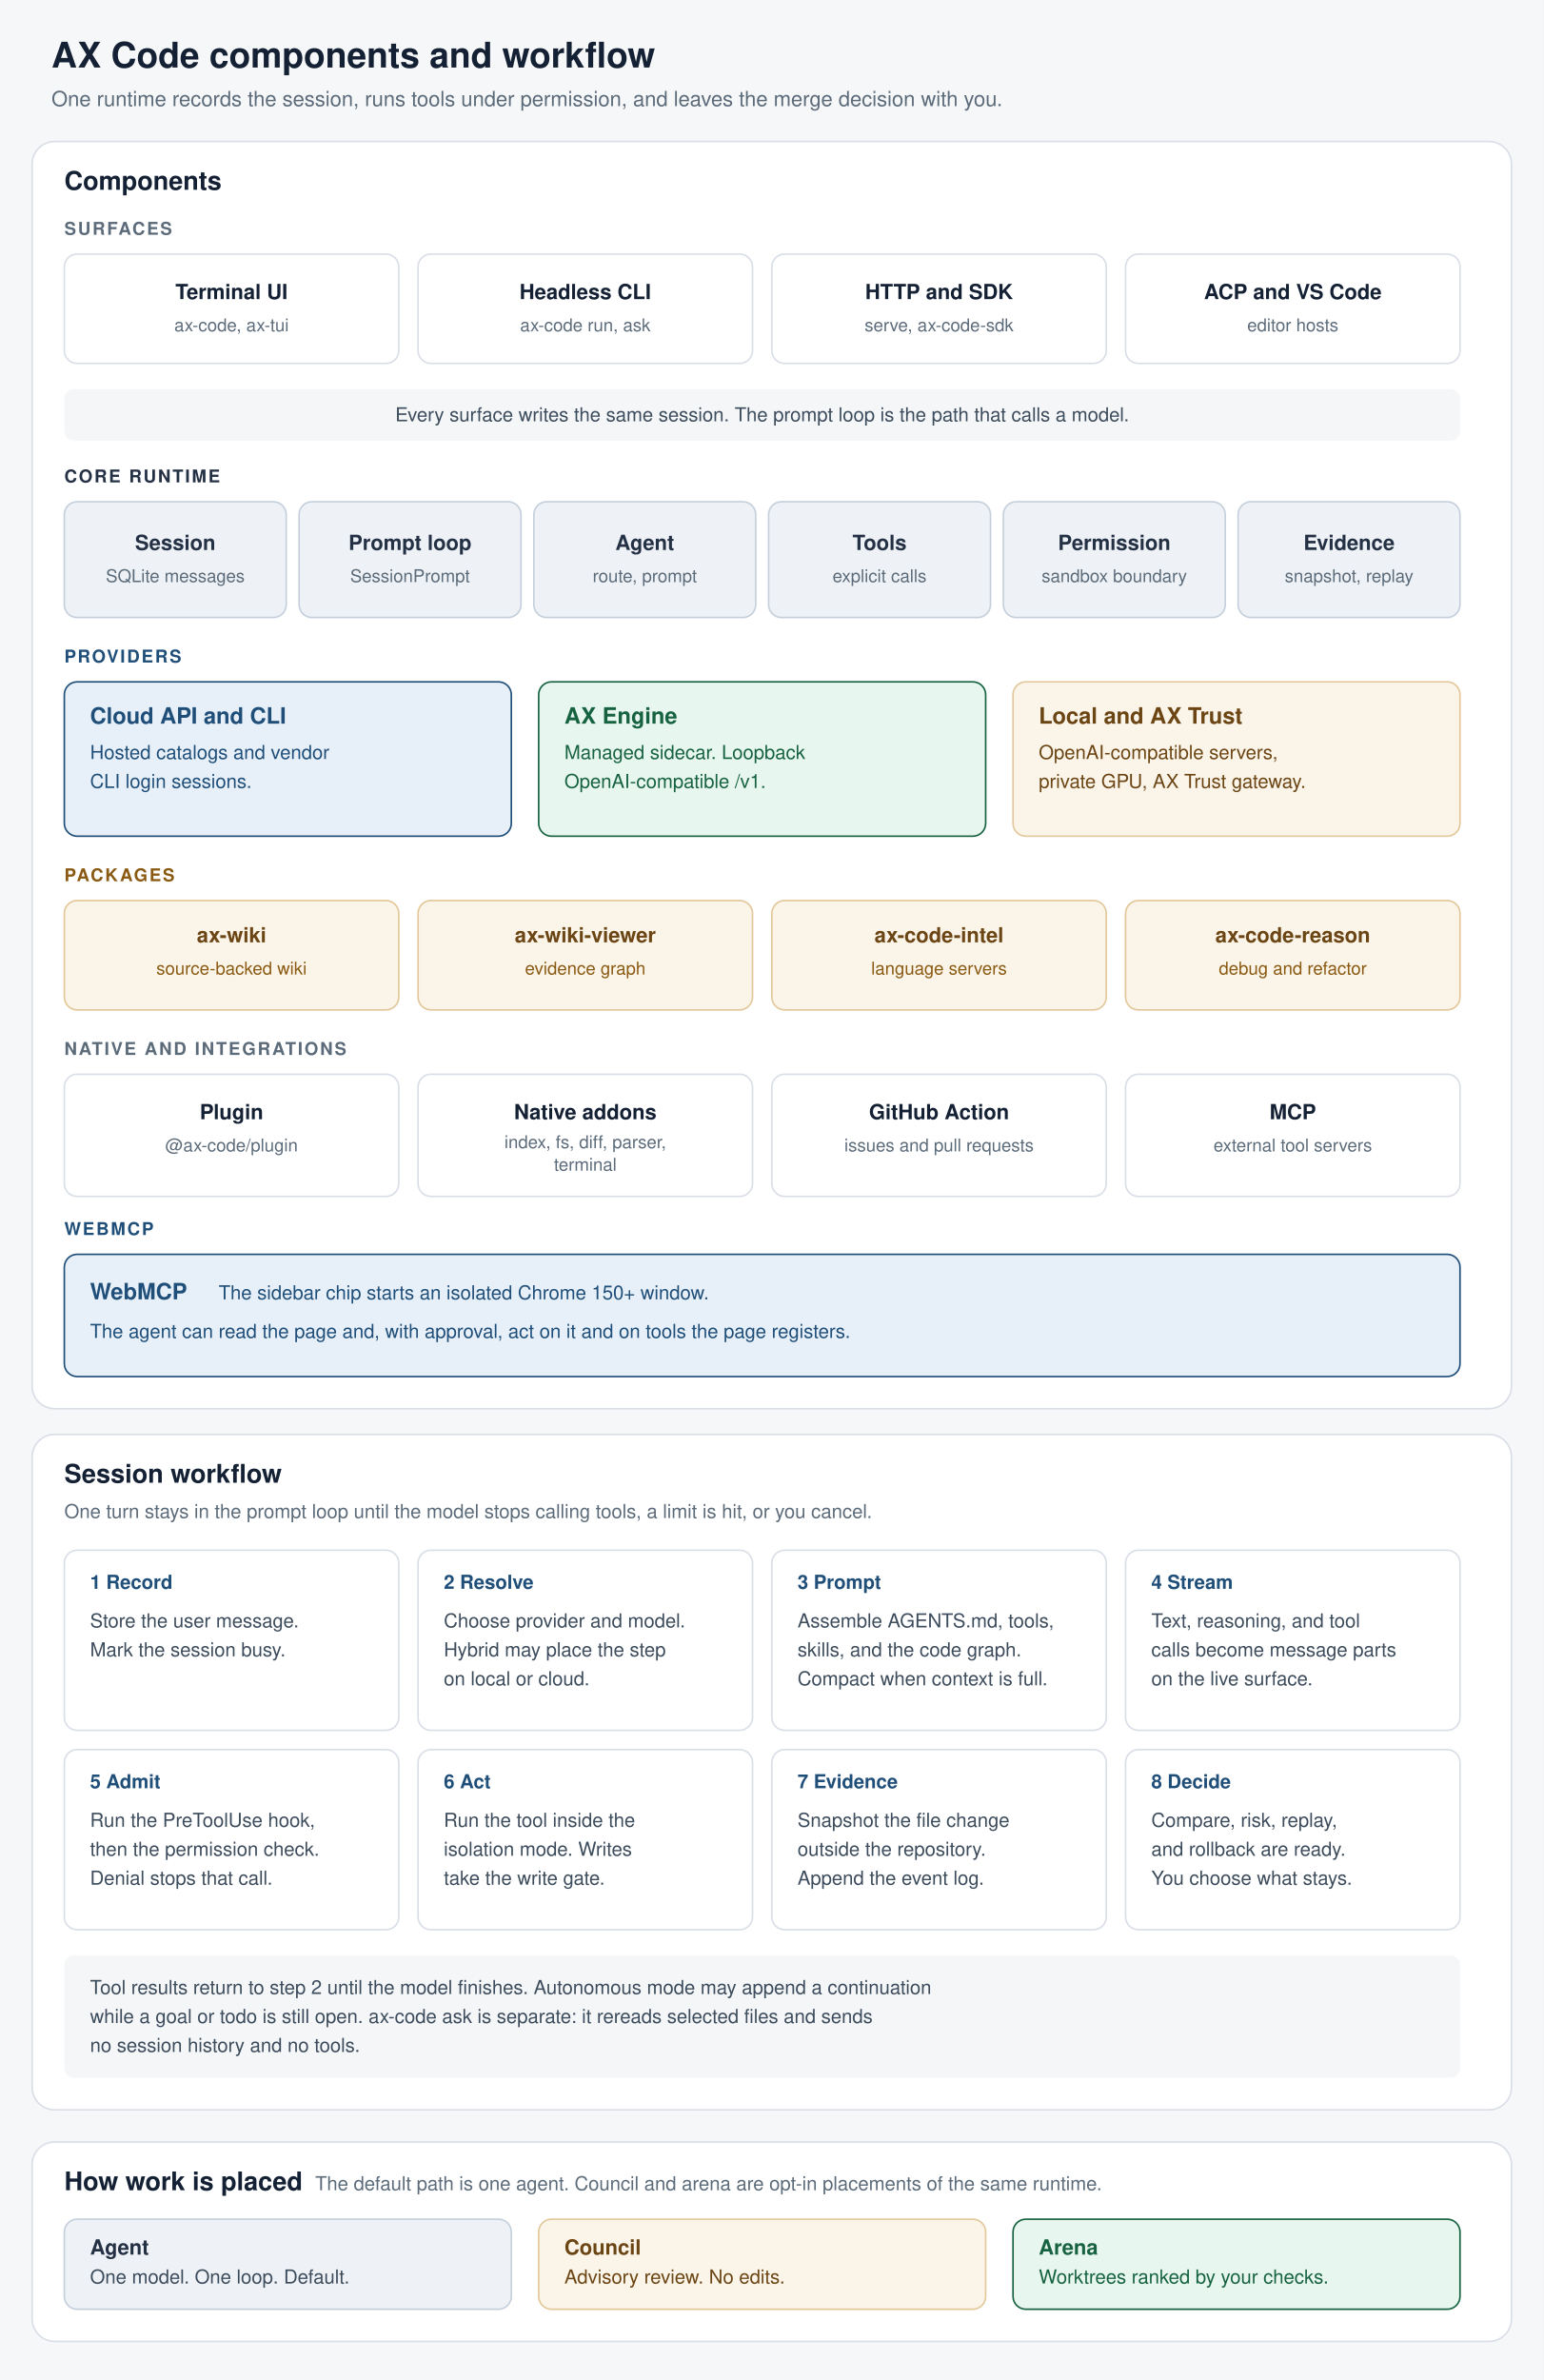
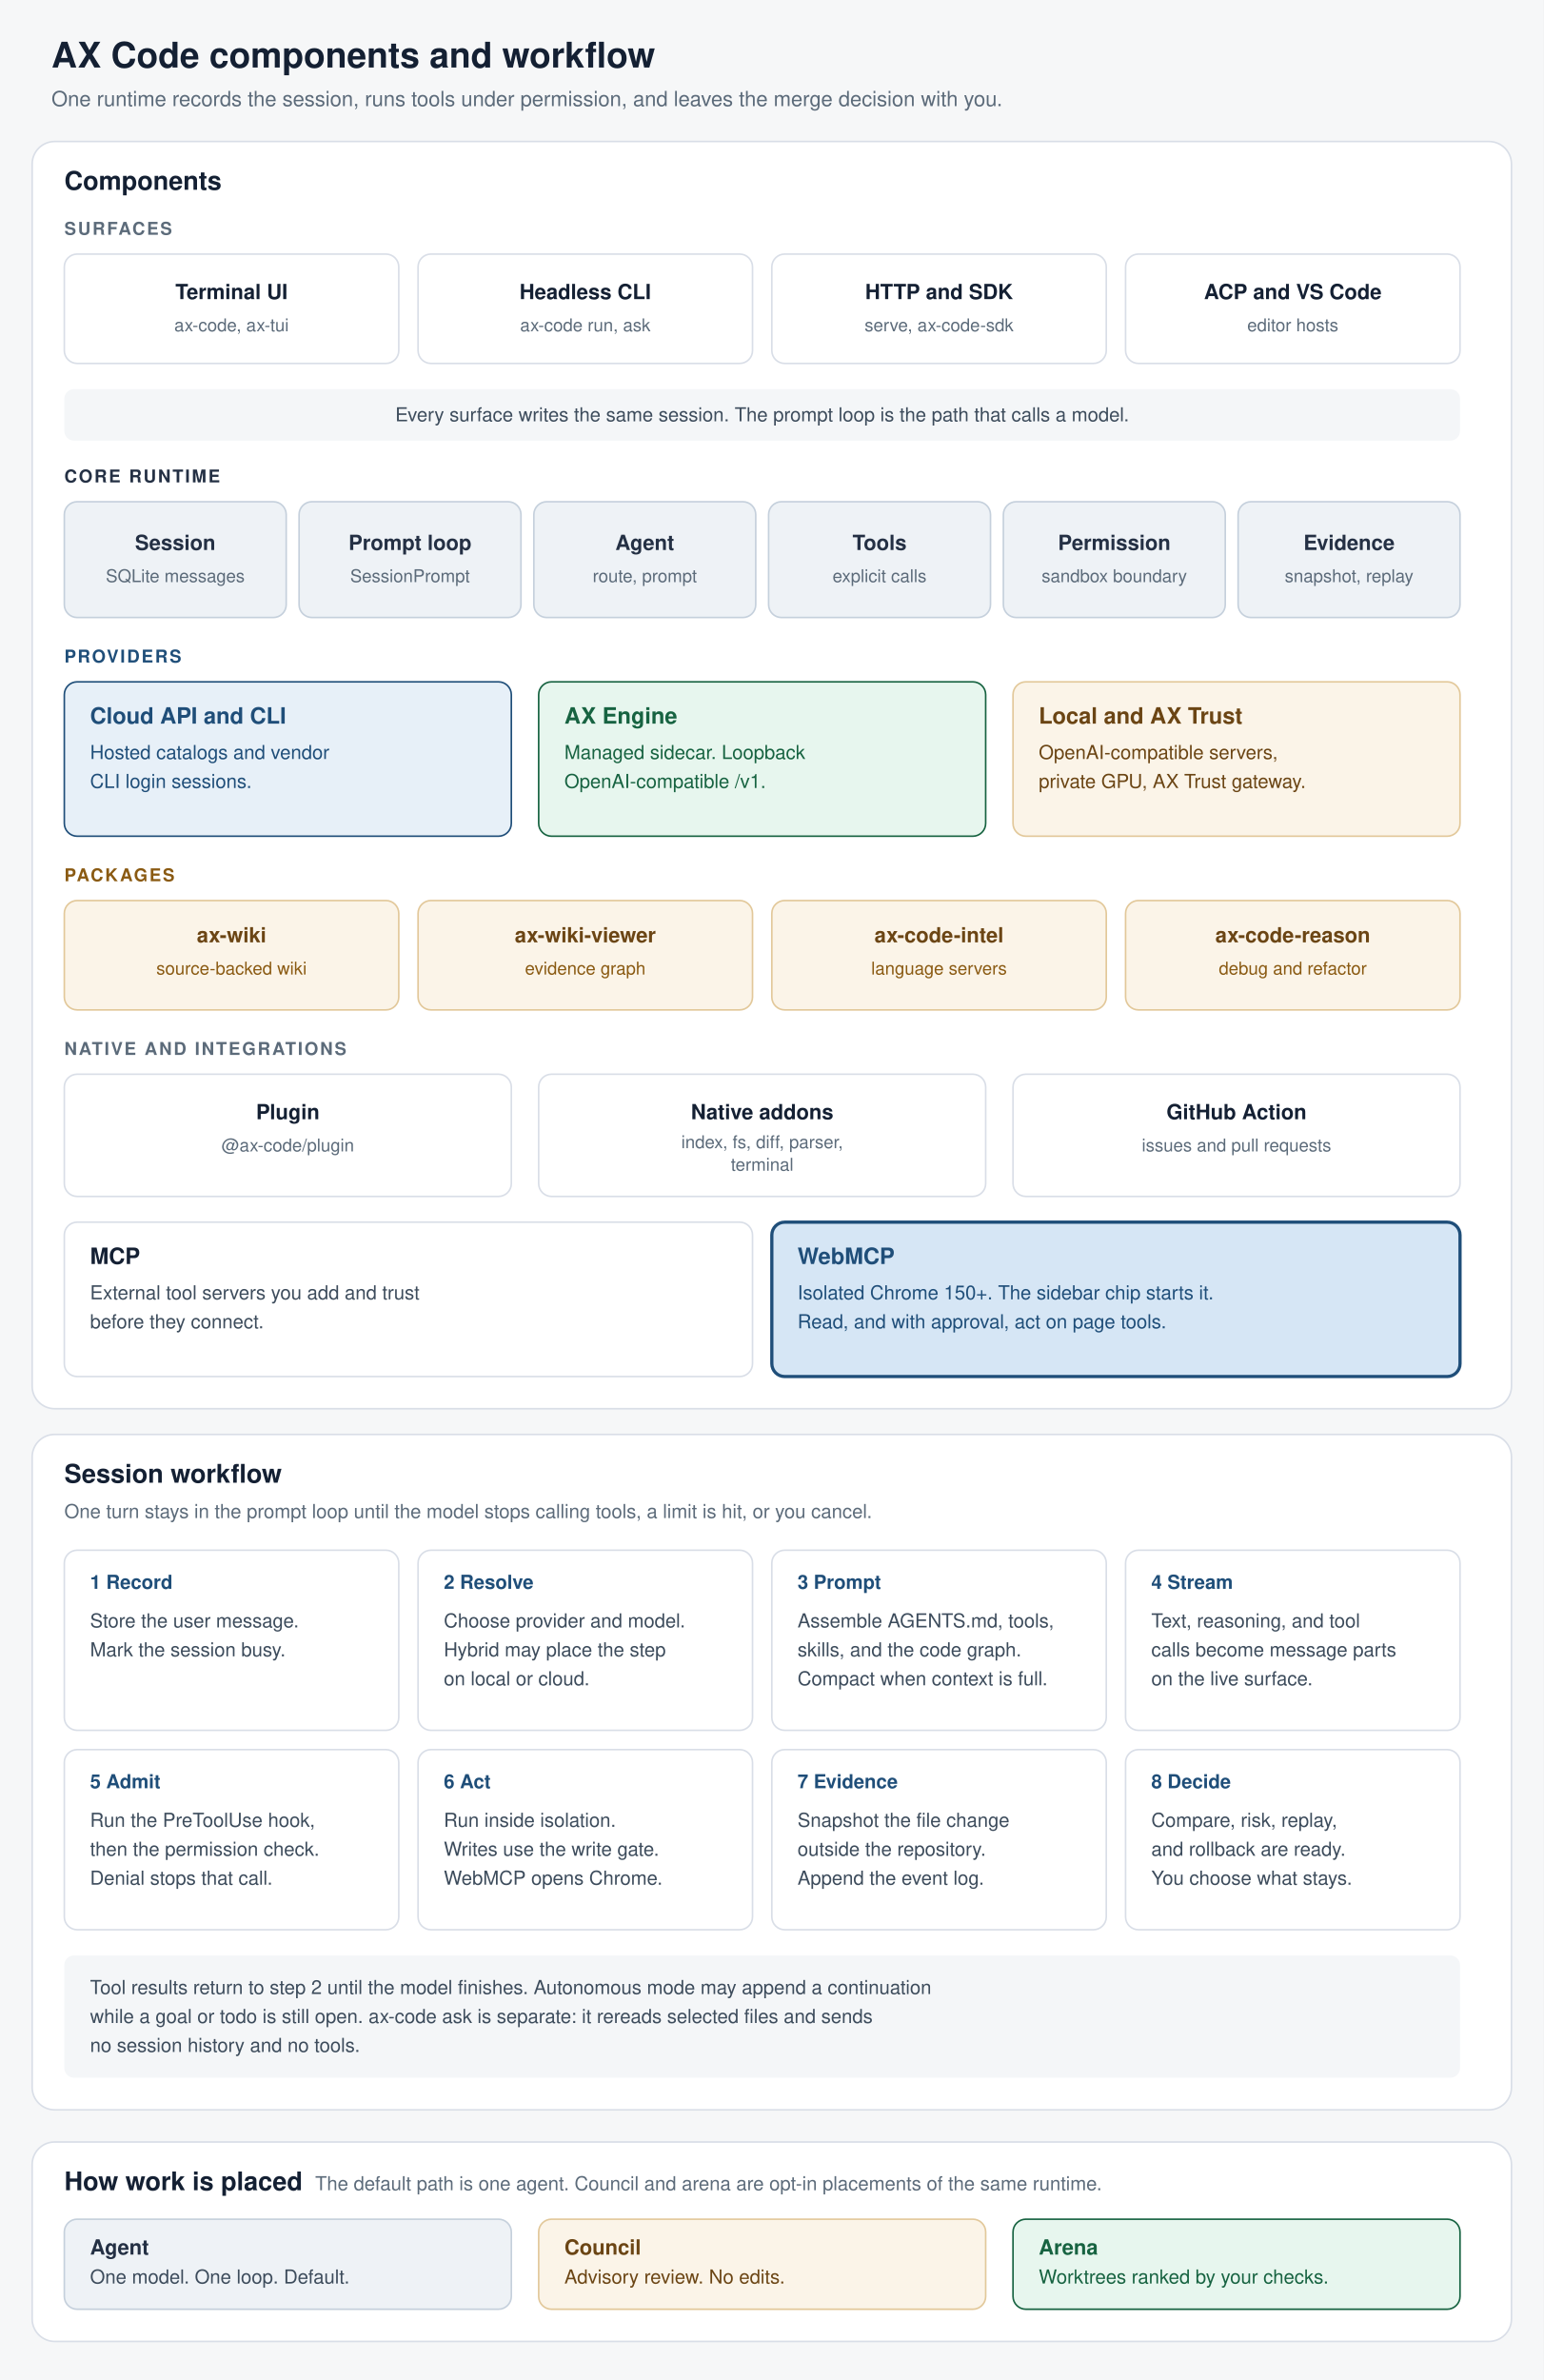
<svg xmlns="http://www.w3.org/2000/svg" width="960" height="1480" viewBox="0 0 960 1480" role="img" font-family="Helvetica, Arial, sans-serif">
  <rect width="960" height="1480" fill="#f6f7f8" />
  <text x="32" y="42" fill="#142033" font-size="22" font-weight="700">AX Code components and workflow</text>
  <text x="32" y="66" fill="#5c6b7a" font-size="13">One runtime records the session, runs tools under permission, and leaves the merge decision with you.</text>
  <rect x="20" y="88" width="920" height="788" rx="14" fill="#ffffff" stroke="#d9dee7" />
  <text x="40" y="118" fill="#142033" font-size="16" font-weight="700">Components</text>
  <text x="40" y="146" fill="#5c6b7a" font-size="11" font-weight="700" letter-spacing="1.1">SURFACES</text>
  <g fill="#ffffff" stroke="#d9dee7">
    <rect x="40" y="158" width="208" height="68" rx="8" />
    <rect x="260" y="158" width="208" height="68" rx="8" />
    <rect x="480" y="158" width="208" height="68" rx="8" />
    <rect x="700" y="158" width="208" height="68" rx="8" />
  </g>
  <g fill="#142033" font-size="13" font-weight="700" text-anchor="middle">
    <text x="144" y="186">Terminal UI</text>
    <text x="364" y="186">Headless CLI</text>
    <text x="584" y="186">HTTP and SDK</text>
    <text x="804" y="186">ACP and VS Code</text>
  </g>
  <g fill="#5c6b7a" font-size="11" text-anchor="middle">
    <text x="144" y="206">ax-code, ax-tui</text>
    <text x="364" y="206">ax-code run, ask</text>
    <text x="584" y="206">serve, ax-code-sdk</text>
    <text x="804" y="206">editor hosts</text>
  </g>
  <rect x="40" y="242" width="868" height="32" rx="6" fill="#f4f6f8" />
  <text x="474" y="262" fill="#3d4c5c" font-size="12" text-anchor="middle">Every surface writes the same session. The prompt loop is the path that calls a model.</text>
  <text x="40" y="300" fill="#243044" font-size="11" font-weight="700" letter-spacing="1.1">CORE RUNTIME</text>
  <g fill="#eef2f6" stroke="#c5d0dc">
    <rect x="40" y="312" width="138" height="72" rx="8" />
    <rect x="186" y="312" width="138" height="72" rx="8" />
    <rect x="332" y="312" width="138" height="72" rx="8" />
    <rect x="478" y="312" width="138" height="72" rx="8" />
    <rect x="624" y="312" width="138" height="72" rx="8" />
    <rect x="770" y="312" width="138" height="72" rx="8" />
  </g>
  <g fill="#243044" font-size="13" font-weight="700" text-anchor="middle">
    <text x="109" y="342">Session</text>
    <text x="255" y="342">Prompt loop</text>
    <text x="401" y="342">Agent</text>
    <text x="547" y="342">Tools</text>
    <text x="693" y="342">Permission</text>
    <text x="839" y="342">Evidence</text>
  </g>
  <g fill="#5c6b7a" font-size="11" text-anchor="middle">
    <text x="109" y="362">SQLite messages</text>
    <text x="255" y="362">SessionPrompt</text>
    <text x="401" y="362">route, prompt</text>
    <text x="547" y="362">explicit calls</text>
    <text x="693" y="362">sandbox boundary</text>
    <text x="839" y="362">snapshot, replay</text>
  </g>
  <text x="40" y="412" fill="#1f4e79" font-size="11" font-weight="700" letter-spacing="1.1">PROVIDERS</text>
  <rect x="40" y="424" width="278" height="96" rx="8" fill="#e7f0f8" stroke="#1f4e79" />
  <rect x="335" y="424" width="278" height="96" rx="8" fill="#e7f6ee" stroke="#176341" />
  <rect x="630" y="424" width="278" height="96" rx="8" fill="#fbf4e8" stroke="#e2c89a" />
  <text x="56" y="450" fill="#1f4e79" font-size="14" font-weight="700">Cloud API and CLI</text>
  <text x="56" y="472" fill="#1f4e79" font-size="12">Hosted catalogs and vendor</text>
  <text x="56" y="490" fill="#1f4e79" font-size="12">CLI login sessions.</text>
  <text x="351" y="450" fill="#176341" font-size="14" font-weight="700">AX Engine</text>
  <text x="351" y="472" fill="#176341" font-size="12">Managed sidecar. Loopback</text>
  <text x="351" y="490" fill="#176341" font-size="12">OpenAI-compatible /v1.</text>
  <text x="646" y="450" fill="#6b4514" font-size="14" font-weight="700">Local and AX Trust</text>
  <text x="646" y="472" fill="#6b4514" font-size="12">OpenAI-compatible servers,</text>
  <text x="646" y="490" fill="#6b4514" font-size="12">private GPU, AX Trust gateway.</text>
  <text x="40" y="548" fill="#8a5a12" font-size="11" font-weight="700" letter-spacing="1.1">PACKAGES</text>
  <g fill="#fbf4e8" stroke="#e2c89a">
    <rect x="40" y="560" width="208" height="68" rx="8" />
    <rect x="260" y="560" width="208" height="68" rx="8" />
    <rect x="480" y="560" width="208" height="68" rx="8" />
    <rect x="700" y="560" width="208" height="68" rx="8" />
  </g>
  <g fill="#6b4514" font-size="13" font-weight="700" text-anchor="middle">
    <text x="144" y="586">ax-wiki</text>
    <text x="364" y="586">ax-wiki-viewer</text>
    <text x="584" y="586">ax-code-intel</text>
    <text x="804" y="586">ax-code-reason</text>
  </g>
  <g fill="#8a5a12" font-size="11" text-anchor="middle">
    <text x="144" y="606">source-backed wiki</text>
    <text x="364" y="606">evidence graph</text>
    <text x="584" y="606">language servers</text>
    <text x="804" y="606">debug and refactor</text>
  </g>
  <text x="40" y="656" fill="#5c6b7a" font-size="11" font-weight="700" letter-spacing="1.1">NATIVE AND INTEGRATIONS</text>
  <g fill="#ffffff" stroke="#d9dee7">
-     <rect x="40" y="668" width="208" height="76" rx="8" />
-     <rect x="260" y="668" width="208" height="76" rx="8" />
-     <rect x="480" y="668" width="208" height="76" rx="8" />
-     <rect x="700" y="668" width="208" height="76" rx="8" />
+     <rect x="40" y="668" width="278" height="76" rx="8" />
+     <rect x="335" y="668" width="278" height="76" rx="8" />
+     <rect x="630" y="668" width="278" height="76" rx="8" />
+     <rect x="40" y="760" width="428" height="96" rx="8" />
  </g>
  <g fill="#142033" font-size="13" font-weight="700" text-anchor="middle">
-     <text x="144" y="696">Plugin</text>
-     <text x="364" y="696">Native addons</text>
-     <text x="584" y="696">GitHub Action</text>
-     <text x="804" y="696">MCP</text>
+     <text x="179" y="696">Plugin</text>
+     <text x="474" y="696">Native addons</text>
+     <text x="769" y="696">GitHub Action</text>
  </g>
  <g fill="#5c6b7a" font-size="11" text-anchor="middle">
-     <text x="144" y="716">@ax-code/plugin</text>
-     <text x="364" y="714">index, fs, diff, parser,</text>
-     <text x="364" y="728">terminal</text>
-     <text x="584" y="716">issues and pull requests</text>
-     <text x="804" y="716">external tool servers</text>
+     <text x="179" y="716">@ax-code/plugin</text>
+     <text x="474" y="714">index, fs, diff, parser,</text>
+     <text x="474" y="728">terminal</text>
+     <text x="769" y="716">issues and pull requests</text>
  </g>
-   <text x="40" y="768" fill="#1f4e79" font-size="11" font-weight="700" letter-spacing="1.1">WEBMCP</text>
-   <rect x="40" y="780" width="868" height="76" rx="8" fill="#e7f0f8" stroke="#1f4e79" />
-   <text x="56" y="808" fill="#1f4e79" font-size="14" font-weight="700">WebMCP</text>
-   <text x="136" y="808" fill="#1f4e79" font-size="12">The sidebar chip starts an isolated Chrome 150+ window.</text>
-   <text x="56" y="832" fill="#1f4e79" font-size="12">The agent can read the page and, with approval, act on it and on tools the page registers.</text>
+   <text x="56" y="786" fill="#142033" font-size="14" font-weight="700">MCP</text>
+   <text x="56" y="808" fill="#3d4c5c" font-size="12">External tool servers you add and trust</text>
+   <text x="56" y="826" fill="#3d4c5c" font-size="12">before they connect.</text>
+   <rect x="480" y="760" width="428" height="96" rx="8" fill="#d6e6f5" stroke="#1f4e79" stroke-width="2" />
+   <text x="496" y="786" fill="#1f4e79" font-size="14" font-weight="700">WebMCP</text>
+   <text x="496" y="808" fill="#1f4e79" font-size="12">Isolated Chrome 150+. The sidebar chip starts it.</text>
+   <text x="496" y="826" fill="#1f4e79" font-size="12">Read, and with approval, act on page tools.</text>
  <rect x="20" y="892" width="920" height="420" rx="14" fill="#ffffff" stroke="#d9dee7" />
  <text x="40" y="922" fill="#142033" font-size="16" font-weight="700">Session workflow</text>
  <text x="40" y="944" fill="#5c6b7a" font-size="12">One turn stays in the prompt loop until the model stops calling tools, a limit is hit, or you cancel.</text>
  <g fill="#ffffff" stroke="#d9dee7">
    <rect x="40" y="964" width="208" height="112" rx="8" />
    <rect x="260" y="964" width="208" height="112" rx="8" />
    <rect x="480" y="964" width="208" height="112" rx="8" />
    <rect x="700" y="964" width="208" height="112" rx="8" />
    <rect x="40" y="1088" width="208" height="112" rx="8" />
    <rect x="260" y="1088" width="208" height="112" rx="8" />
    <rect x="480" y="1088" width="208" height="112" rx="8" />
    <rect x="700" y="1088" width="208" height="112" rx="8" />
  </g>
  <g fill="#1f4e79" font-size="12" font-weight="700">
    <text x="56" y="988">1  Record</text>
    <text x="276" y="988">2  Resolve</text>
    <text x="496" y="988">3  Prompt</text>
    <text x="716" y="988">4  Stream</text>
    <text x="56" y="1112">5  Admit</text>
    <text x="276" y="1112">6  Act</text>
    <text x="496" y="1112">7  Evidence</text>
    <text x="716" y="1112">8  Decide</text>
  </g>
  <g fill="#3d4c5c" font-size="12">
    <text x="56" y="1012">Store the user message.</text>
    <text x="56" y="1030">Mark the session busy.</text>
    <text x="276" y="1012">Choose provider and model.</text>
    <text x="276" y="1030">Hybrid may place the step</text>
    <text x="276" y="1048">on local or cloud.</text>
    <text x="496" y="1012">Assemble AGENTS.md, tools,</text>
    <text x="496" y="1030">skills, and the code graph.</text>
    <text x="496" y="1048">Compact when context is full.</text>
    <text x="716" y="1012">Text, reasoning, and tool</text>
    <text x="716" y="1030">calls become message parts</text>
    <text x="716" y="1048">on the live surface.</text>
    <text x="56" y="1136">Run the PreToolUse hook,</text>
    <text x="56" y="1154">then the permission check.</text>
    <text x="56" y="1172">Denial stops that call.</text>
-     <text x="276" y="1136">Run the tool inside the</text>
-     <text x="276" y="1154">isolation mode. Writes</text>
-     <text x="276" y="1172">take the write gate.</text>
+     <text x="276" y="1136">Run inside isolation.</text>
+     <text x="276" y="1154">Writes use the write gate.</text>
+     <text x="276" y="1172">WebMCP opens Chrome.</text>
    <text x="496" y="1136">Snapshot the file change</text>
    <text x="496" y="1154">outside the repository.</text>
    <text x="496" y="1172">Append the event log.</text>
    <text x="716" y="1136">Compare, risk, replay,</text>
    <text x="716" y="1154">and rollback are ready.</text>
    <text x="716" y="1172">You choose what stays.</text>
  </g>
  <rect x="40" y="1216" width="868" height="76" rx="6" fill="#f4f6f8" />
  <text x="56" y="1240" fill="#3d4c5c" font-size="12">Tool results return to step 2 until the model finishes. Autonomous mode may append a continuation</text>
  <text x="56" y="1258" fill="#3d4c5c" font-size="12">while a goal or todo is still open. ax-code ask is separate: it rereads selected files and sends</text>
  <text x="56" y="1276" fill="#3d4c5c" font-size="12">no session history and no tools.</text>
  <rect x="20" y="1332" width="920" height="124" rx="14" fill="#ffffff" stroke="#d9dee7" />
  <text x="40" y="1362" fill="#142033" font-size="16" font-weight="700">How work is placed</text>
  <text x="196" y="1362" fill="#5c6b7a" font-size="12">The default path is one agent. Council and arena are opt-in placements of the same runtime.</text>
  <rect x="40" y="1380" width="278" height="56" rx="8" fill="#eef2f6" stroke="#c5d0dc" />
  <rect x="335" y="1380" width="278" height="56" rx="8" fill="#fbf4e8" stroke="#e2c89a" />
  <rect x="630" y="1380" width="278" height="56" rx="8" fill="#e7f6ee" stroke="#176341" />
  <text x="56" y="1402" fill="#243044" font-size="13" font-weight="700">Agent</text>
  <text x="56" y="1420" fill="#3d4c5c" font-size="12">One model. One loop. Default.</text>
  <text x="351" y="1402" fill="#6b4514" font-size="13" font-weight="700">Council</text>
  <text x="351" y="1420" fill="#6b4514" font-size="12">Advisory review. No edits.</text>
  <text x="646" y="1402" fill="#176341" font-size="13" font-weight="700">Arena</text>
  <text x="646" y="1420" fill="#176341" font-size="12">Worktrees ranked by your checks.</text>
</svg>
